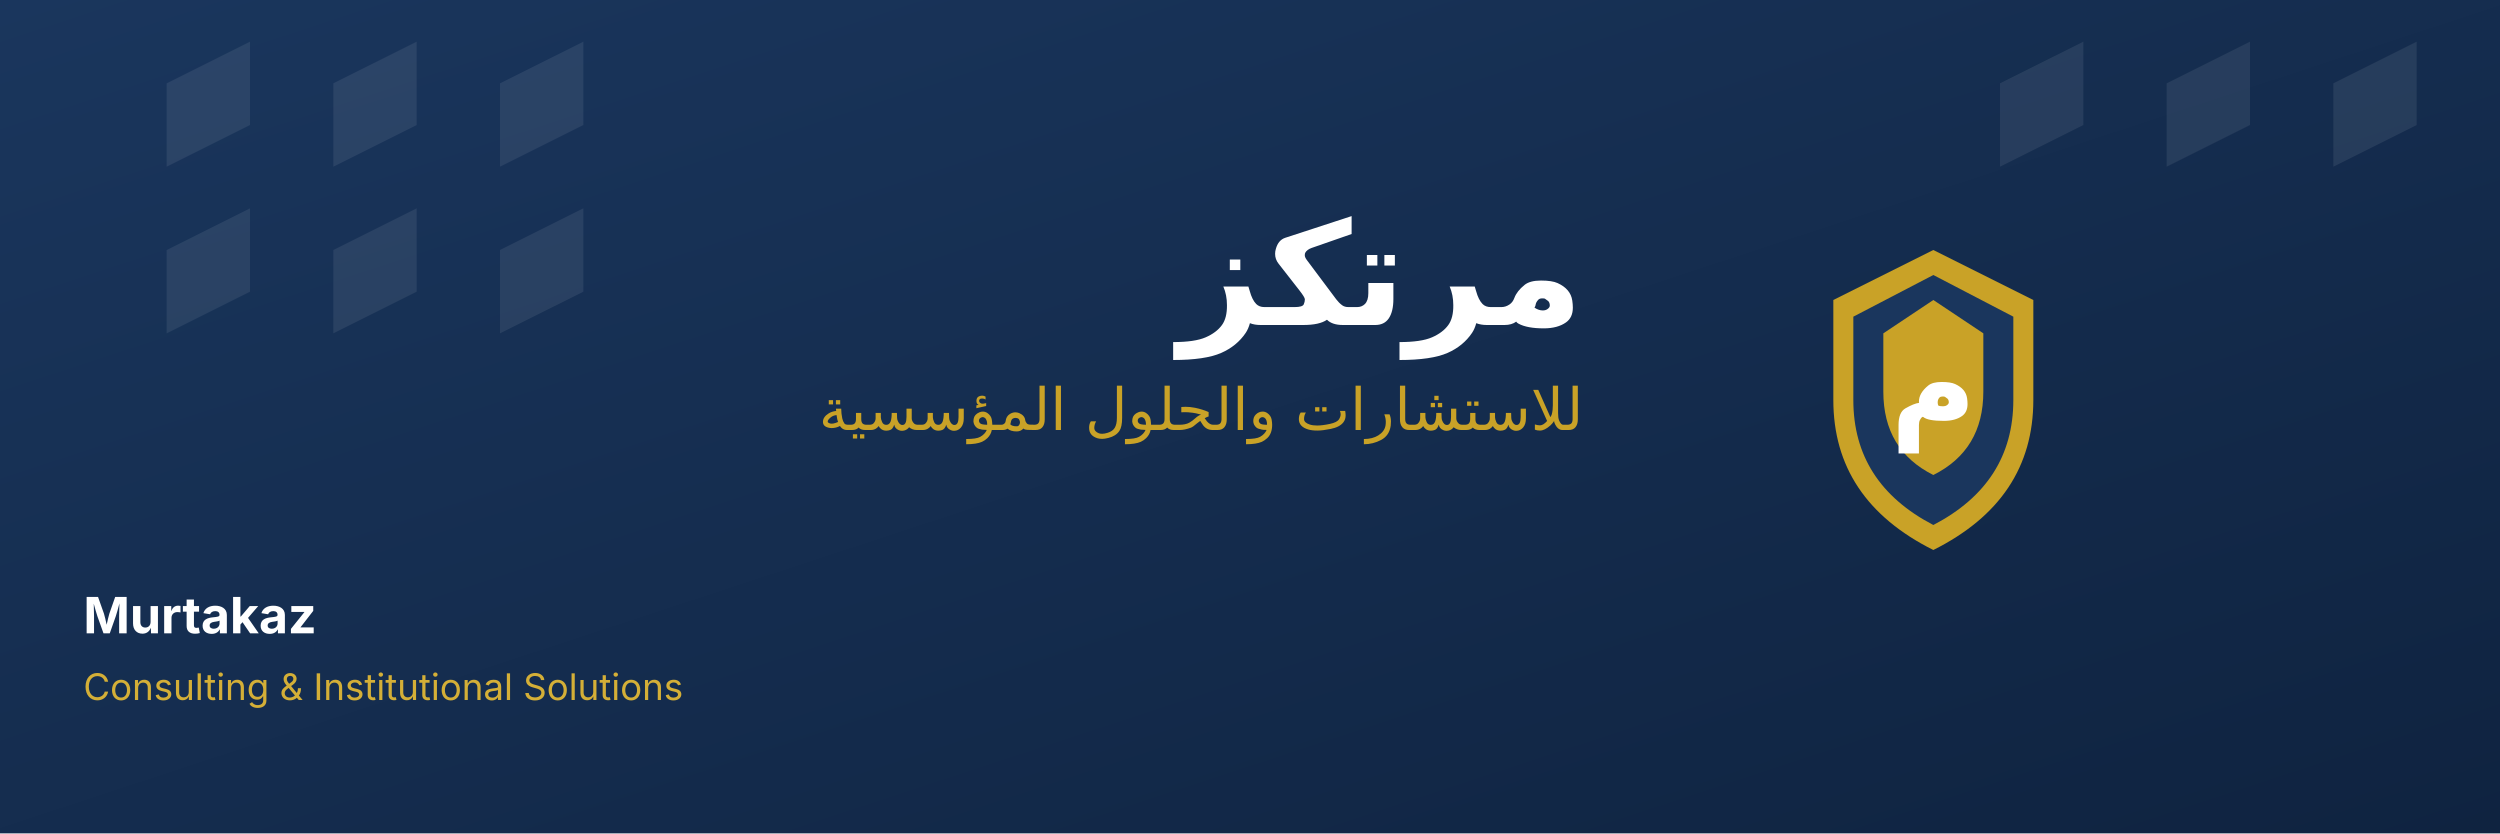
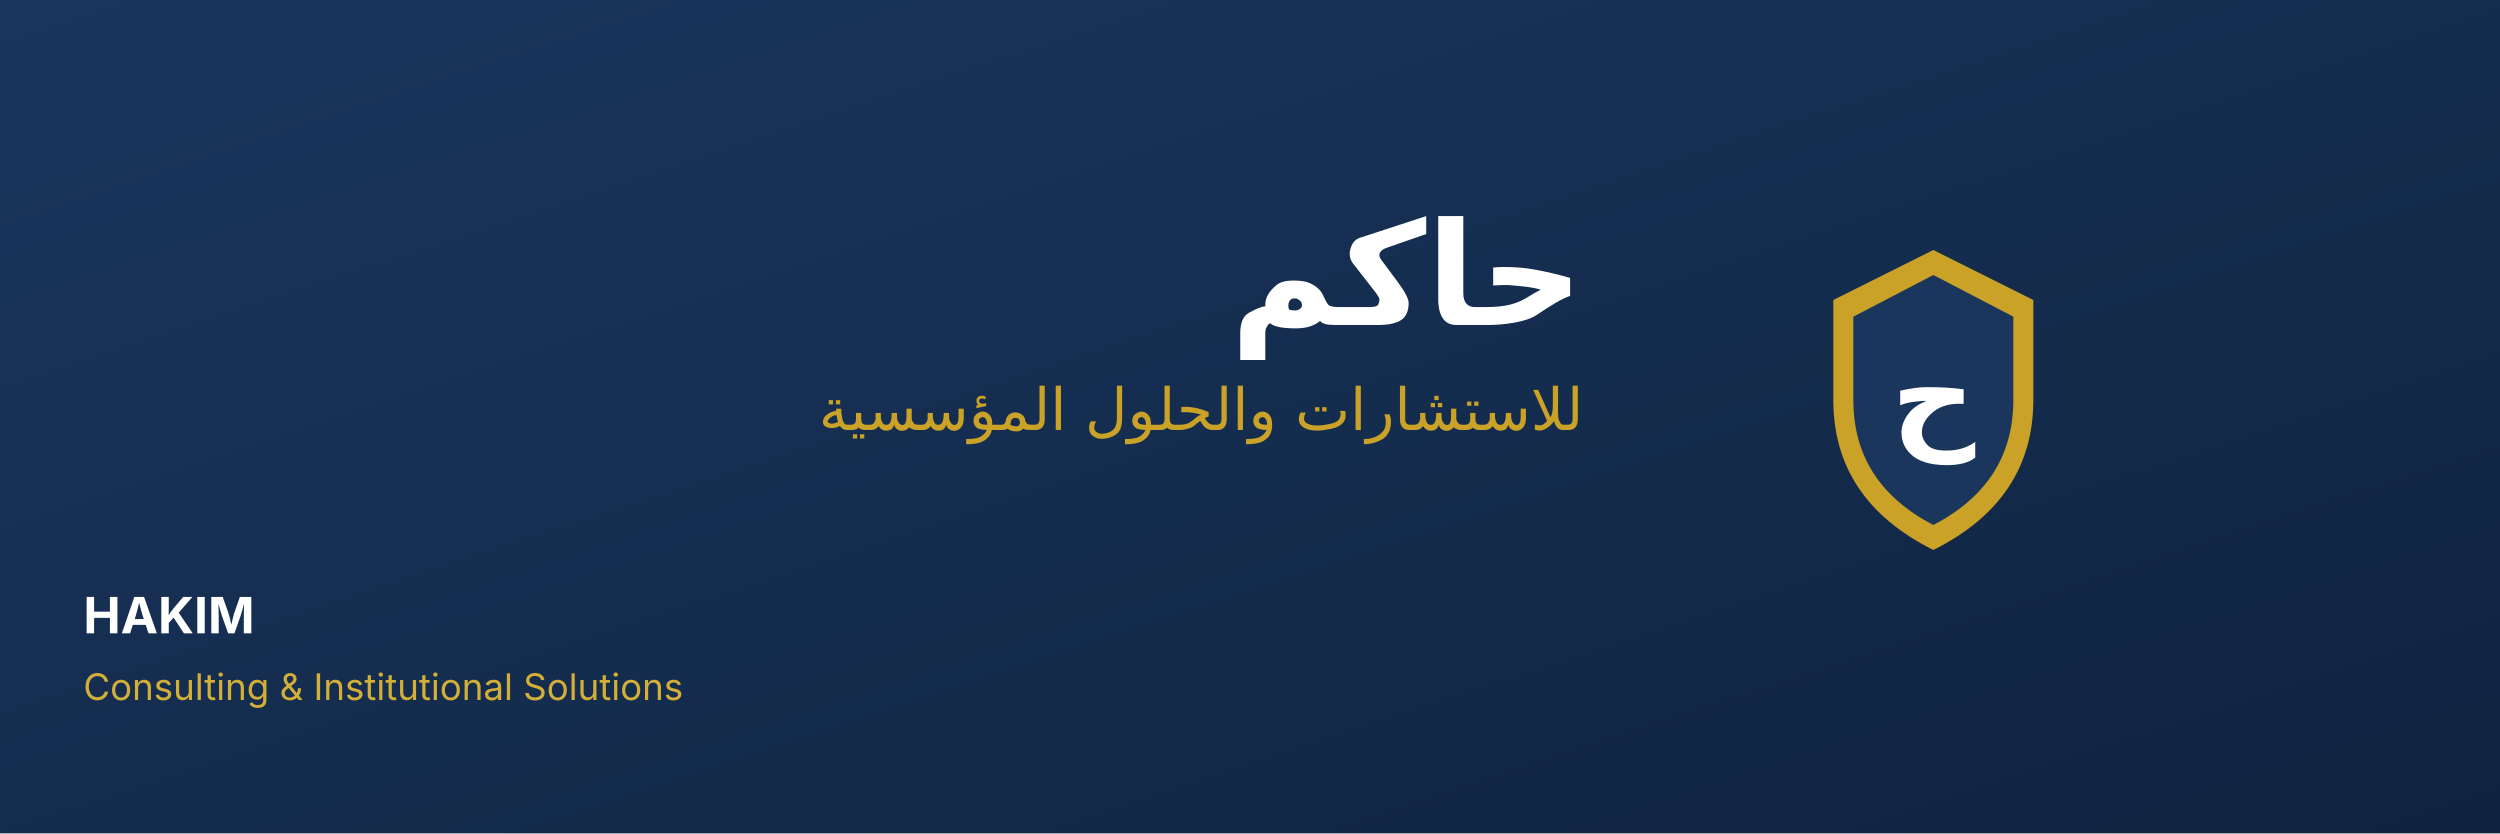
<svg xmlns="http://www.w3.org/2000/svg" viewBox="0 0 1500 500" width="1500" height="500">
  <defs>
    <linearGradient id="bg" x1="0%" y1="0%" x2="100%" y2="100%">
-       <stop offset="0%" style="stop-color:#1a365d;stop-opacity:1" />
-       <stop offset="100%" style="stop-color:#0f2340;stop-opacity:1" />
+       <stop offset="0%" style="stop-color:#1a365d" />
+       <stop offset="100%" style="stop-color:#0f2340" />
    </linearGradient>
  </defs>
  <rect width="1500" height="500" fill="url(#bg)" />
-   <g opacity="0.08">
-     <polygon points="100,50 150,25 150,75 100,100" fill="#ffffff" />
-     <polygon points="200,50 250,25 250,75 200,100" fill="#ffffff" />
-     <polygon points="300,50 350,25 350,75 300,100" fill="#ffffff" />
-     <polygon points="100,150 150,125 150,175 100,200" fill="#ffffff" />
-     <polygon points="200,150 250,125 250,175 200,200" fill="#ffffff" />
-     <polygon points="300,150 350,125 350,175 300,200" fill="#ffffff" />
-     <polygon points="1200,50 1250,25 1250,75 1200,100" fill="#ffffff" />
-     <polygon points="1300,50 1350,25 1350,75 1300,100" fill="#ffffff" />
-     <polygon points="1400,50 1450,25 1450,75 1400,100" fill="#ffffff" />
-   </g>
  <g transform="translate(1100,150)">
    <path d="M60,0 L120,30 L120,90 Q120,150 60,180 Q0,150 0,90 L0,30 Z" fill="#c9a227" />
    <path d="M60,15 L108,40 L108,90 Q108,140 60,165 Q12,140 12,90 L12,40 Z" fill="#1a365d" />
-     <path d="M60,30 L90,50 L90,85 Q90,120 60,135 Q30,120 30,85 L30,50 Z" fill="#c9a227" />
-     <text x="60" y="105" font-family="Tajawal, Arial, sans-serif" font-size="70" font-weight="bold" fill="#ffffff" text-anchor="middle">م</text>
+     <text x="60" y="112" font-family="Tajawal,Arial,sans-serif" font-size="70" font-weight="bold" fill="#fff" text-anchor="middle">ح</text>
  </g>
-   <text x="950" y="195" font-family="Tajawal, Arial, sans-serif" font-size="86" font-weight="bold" fill="#ffffff" text-anchor="end">مرتكز</text>
-   <text x="950" y="258" font-family="Tajawal, Arial, sans-serif" font-size="35" font-weight="500" fill="#c9a227" text-anchor="end">للاستشارات والحلول المؤسسية</text>
-   <text x="50" y="380" font-family="Inter, Arial, sans-serif" font-size="30" font-weight="700" fill="#ffffff">Murtakaz</text>
-   <text x="50" y="420" font-family="Inter, Arial, sans-serif" font-size="22" font-weight="400" fill="#d4af37">Consulting &amp; Institutional Solutions</text>
+   <text x="950" y="195" font-family="Tajawal,Arial,sans-serif" font-size="86" font-weight="bold" fill="#fff" text-anchor="end">حاكم</text>
+   <text x="950" y="258" font-family="Tajawal,Arial,sans-serif" font-size="35" font-weight="500" fill="#c9a227" text-anchor="end">للاستشارات والحلول المؤسسية</text>
+   <text x="50" y="380" font-family="Inter,Arial,sans-serif" font-size="30" font-weight="700" fill="#fff">HAKIM</text>
+   <text x="50" y="420" font-family="Inter,Arial,sans-serif" font-size="22" fill="#d4af37">Consulting &amp; Institutional Solutions</text>
</svg>
